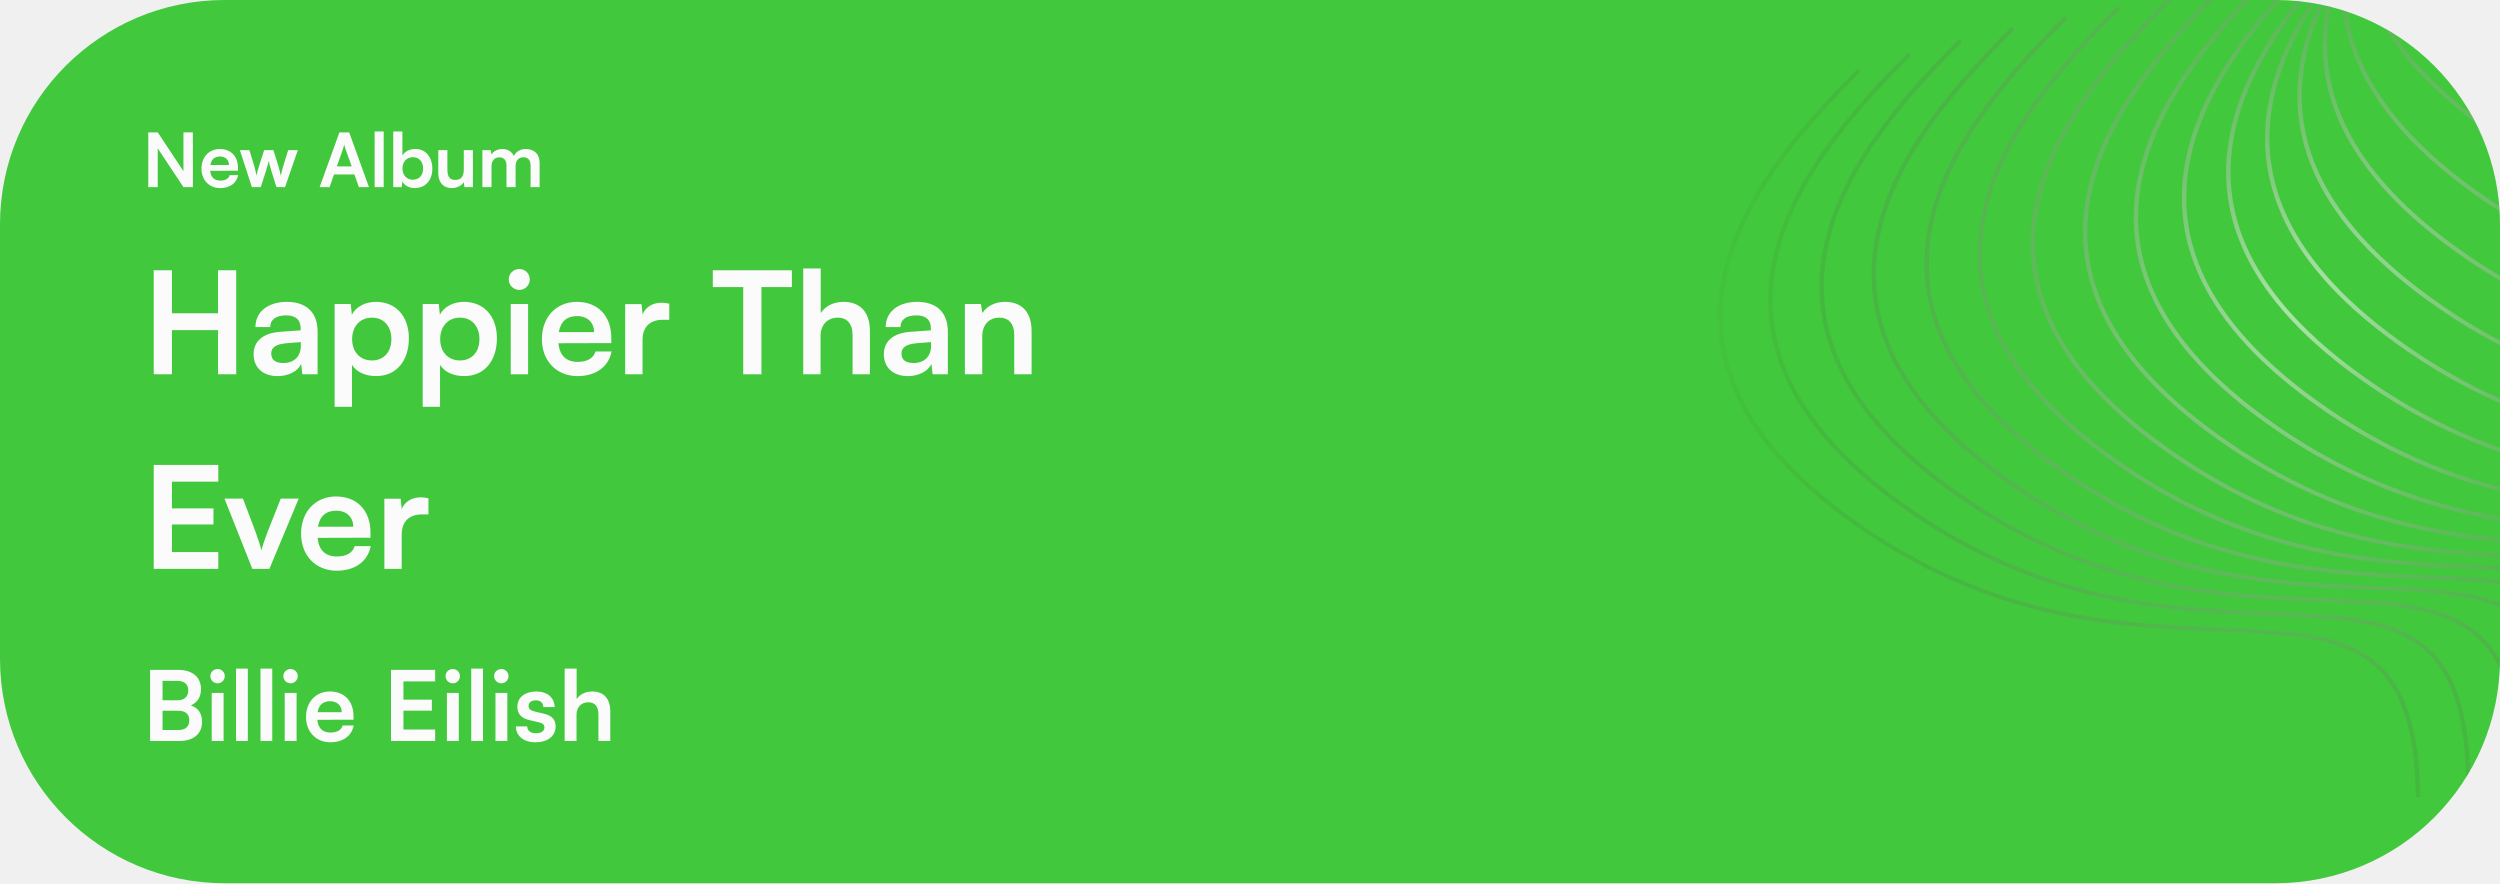
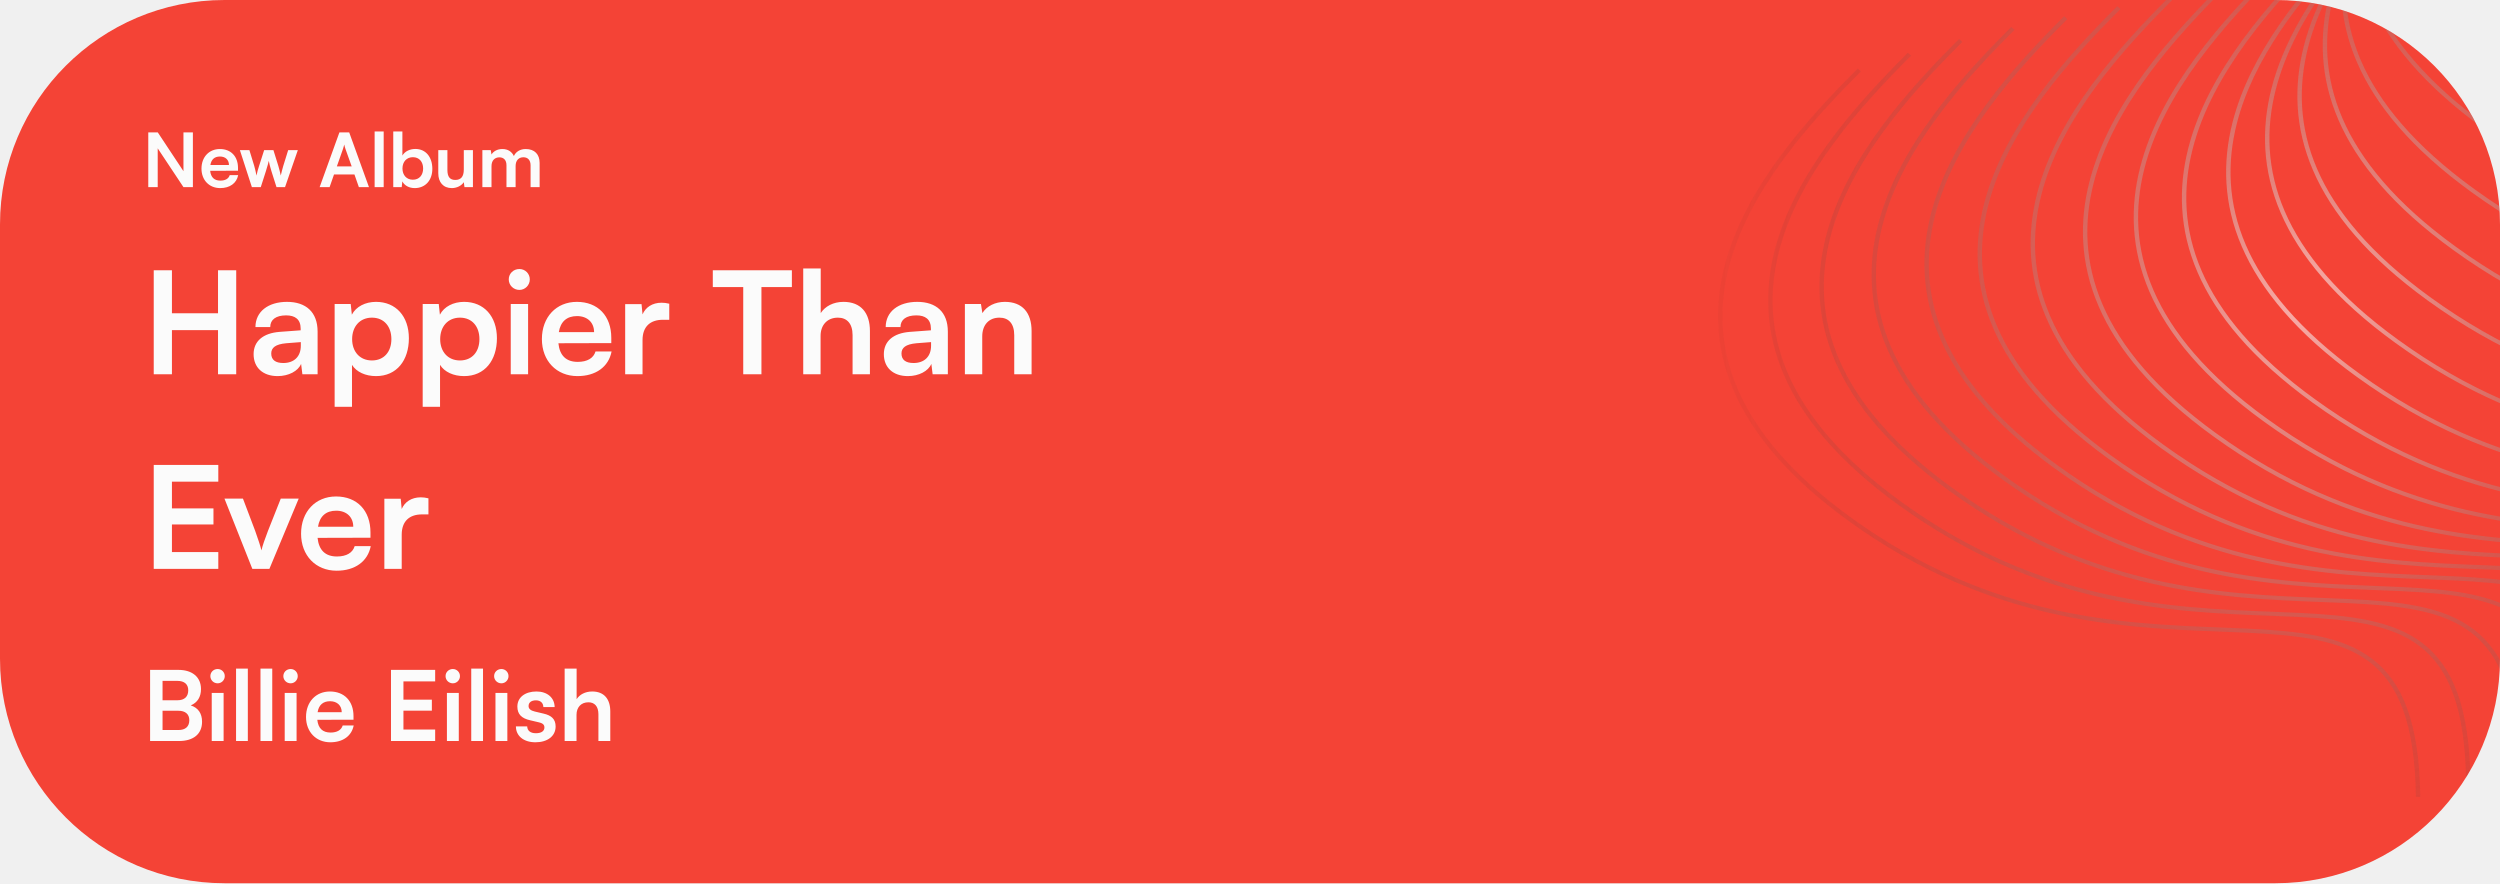
<svg xmlns="http://www.w3.org/2000/svg" width="334" height="118" viewBox="0 0 334 118" fill="none">
  <g clip-path="url(#clip0_205_228)">
-     <rect width="334" height="118" rx="30" fill="#42C83C" />
+     <rect width="334" height="118" rx="30" fill="#f44336" />
    <path fill-rule="evenodd" clip-rule="evenodd" d="M334.516 -61.663C327.755 -54.919 319.36 -45.674 316.702 -35.18C315.871 -31.901 315.6 -28.499 316.113 -25.013C315.553 -22.546 315.316 -20.011 315.496 -17.425C315.429 -17.186 315.365 -16.947 315.304 -16.707C314.832 -14.843 314.541 -12.939 314.472 -11.003C314.153 -10.097 313.873 -9.181 313.639 -8.255C313.569 -7.978 313.502 -7.7 313.44 -7.421C307.277 -0.995 300.58 7.218 298.258 16.382C296.927 21.638 297.033 27.211 299.503 32.935C301.972 38.657 306.794 44.508 314.854 50.338C333.631 63.919 351.102 64.601 364.506 65.124C365.751 65.172 366.96 65.219 368.133 65.275C375.053 65.606 380.594 66.245 384.45 69.188C388.286 72.115 390.528 77.391 390.641 87.199L391.23 87.213C391.117 77.355 388.866 71.857 384.812 68.763C380.778 65.684 375.033 65.052 368.142 64.723C366.967 64.667 365.757 64.619 364.513 64.571C351.115 64.047 333.821 63.37 315.202 49.904C307.206 44.12 302.466 38.347 300.048 32.743C297.631 27.143 297.524 21.69 298.831 16.529C301.038 7.818 307.27 -0.05 313.223 -6.347L313.217 -6.317C313.066 -5.985 312.919 -5.651 312.777 -5.315C308.671 -0.208 305.04 5.611 303.454 11.874C302.122 17.13 302.228 22.702 304.699 28.427C307.168 34.148 311.989 39.999 320.049 45.829C338.827 59.411 356.298 60.092 369.701 60.615C370.946 60.663 372.156 60.711 373.328 60.767C380.248 61.097 385.79 61.736 389.646 64.679C393.481 67.606 395.724 72.882 395.837 82.69L396.426 82.704C396.312 72.847 394.061 67.349 390.007 64.254C385.973 61.175 380.229 60.543 373.337 60.214C372.163 60.158 370.953 60.111 369.709 60.062C356.311 59.538 339.016 58.862 320.398 45.395C312.401 39.611 307.661 33.838 305.243 28.235C302.826 22.634 302.719 17.181 304.027 12.02C305.326 6.894 308.018 2.06 311.227 -2.334C309.732 0.397 308.527 3.255 307.778 6.212C306.447 11.468 306.553 17.041 309.023 22.765C311.492 28.486 316.314 34.337 324.374 40.167C343.151 53.749 360.622 54.43 374.026 54.953L374.027 54.953L374.027 54.953L374.032 54.953L374.035 54.953C375.277 55.002 376.483 55.049 377.653 55.105C384.573 55.435 390.114 56.074 393.97 59.017C397.806 61.944 400.048 67.22 400.161 77.028L400.75 77.042C400.637 67.185 398.386 61.687 394.332 58.593C390.298 55.514 384.553 54.881 377.662 54.552C376.487 54.496 375.277 54.449 374.033 54.4C360.635 53.876 343.341 53.2 324.723 39.733C316.726 33.949 311.986 28.176 309.568 22.573C307.151 16.972 307.044 11.52 308.351 6.358C309.027 3.69 310.081 1.101 311.389 -1.388C311.31 -1.11 311.234 -0.83 311.163 -0.55C309.832 4.706 309.938 10.278 312.408 16.003C314.878 21.724 319.699 27.575 327.759 33.405C346.536 46.987 364.007 47.668 377.411 48.191L377.413 48.191C378.657 48.239 379.866 48.287 381.038 48.343C387.958 48.673 393.5 49.312 397.356 52.255C401.191 55.182 403.434 60.458 403.547 70.266L404.136 70.28C404.022 60.422 401.771 54.925 397.717 51.83C393.683 48.751 387.939 48.119 381.047 47.79C379.872 47.734 378.662 47.687 377.419 47.638C364.021 47.114 346.726 46.438 328.108 32.971C320.111 27.187 315.371 21.414 312.953 15.811C310.536 10.21 310.429 4.757 311.737 -0.404C312.049 -1.637 312.442 -2.854 312.904 -4.051C312.526 -0.061 313.062 4.077 314.884 8.298C317.353 14.02 322.174 19.871 330.234 25.701C349.012 39.282 366.483 39.964 379.887 40.486C381.131 40.535 382.341 40.582 383.513 40.638C390.434 40.969 395.975 41.607 399.831 44.55C403.666 47.478 405.909 52.753 406.022 62.562L406.611 62.575C406.497 52.718 404.246 47.22 400.192 44.126C396.158 41.047 390.414 40.415 383.522 40.086C382.348 40.029 381.138 39.982 379.894 39.933C366.496 39.41 349.201 38.733 330.583 25.267C322.586 19.483 317.847 13.71 315.428 8.106C313.458 3.54 313.023 -0.928 313.638 -5.219C313.889 -5.607 314.144 -5.991 314.405 -6.372C314.5 -6.486 314.596 -6.599 314.691 -6.712C314.993 -4.555 315.595 -2.366 316.549 -0.154C319.019 5.567 323.84 11.418 331.9 17.248C350.677 30.83 368.148 31.511 381.552 32.034C382.797 32.082 384.007 32.13 385.179 32.186C392.099 32.516 397.641 33.155 401.497 36.098C405.332 39.025 407.575 44.301 407.688 54.109L408.277 54.123C408.163 44.266 405.912 38.768 401.858 35.673C397.824 32.594 392.08 31.962 385.188 31.633C384.013 31.577 382.803 31.529 381.56 31.481C368.162 30.957 350.867 30.281 332.249 16.814C324.252 11.03 319.512 5.257 317.094 -0.346C316.079 -2.697 315.472 -5.023 315.205 -7.311C315.906 -8.121 316.613 -8.91 317.32 -9.679C317.388 -9.512 317.458 -9.344 317.531 -9.177C320 -3.455 324.821 2.396 332.881 8.226C351.658 21.807 369.13 22.488 382.533 23.011L382.536 23.011L382.539 23.011L382.544 23.012L382.549 23.012C383.789 23.06 384.993 23.107 386.16 23.163C393.08 23.494 398.622 24.132 402.478 27.075C406.313 30.003 408.556 35.278 408.669 45.086L409.258 45.1C409.144 35.243 406.893 29.745 402.839 26.651C398.805 23.572 393.061 22.94 386.169 22.61C384.995 22.554 383.784 22.507 382.541 22.458C369.143 21.934 351.848 21.258 333.23 7.792C325.233 2.007 320.493 -3.766 318.075 -9.369C317.963 -9.629 317.856 -9.888 317.754 -10.148C318.804 -11.276 319.85 -12.357 320.87 -13.386C323.641 -9.356 327.684 -5.285 333.298 -1.225C352.075 12.357 369.546 13.038 382.95 13.561C384.194 13.61 385.404 13.657 386.576 13.713C393.497 14.043 399.038 14.682 402.894 17.625C406.729 20.552 408.972 25.828 409.085 35.636L409.674 35.65C409.56 25.793 407.309 20.295 403.255 17.2C399.221 14.121 393.477 13.489 386.585 13.16C385.411 13.104 384.201 13.057 382.957 13.008C369.559 12.484 352.264 11.808 333.646 -1.659C328.019 -5.728 324.005 -9.793 321.278 -13.796L321.462 -13.982L321.704 -14.223L321.268 -14.61C321.162 -14.504 321.055 -14.397 320.948 -14.29C320.912 -14.345 320.875 -14.401 320.839 -14.456C322.59 -16.401 324.356 -18.216 326.028 -19.884L325.593 -20.271C323.961 -18.643 322.233 -16.87 320.515 -14.968C320.295 -15.321 320.086 -15.674 319.886 -16.026C322.924 -19.99 326.328 -23.569 329.413 -26.647L328.978 -27.034C325.951 -24.014 322.597 -20.494 319.577 -16.584C319.251 -17.187 318.954 -17.787 318.683 -18.386C322.399 -24.508 327.47 -29.943 331.889 -34.351L331.453 -34.738C327.126 -30.422 322.129 -25.08 318.396 -19.043C318.063 -19.834 317.776 -20.622 317.532 -21.407C321.101 -29.757 327.868 -37.131 333.554 -42.804L333.119 -43.191C327.585 -37.671 320.957 -30.475 317.276 -22.292C317.033 -23.19 316.846 -24.084 316.711 -24.973C316.758 -25.177 316.807 -25.381 316.859 -25.584C319.479 -35.924 327.772 -45.079 334.536 -51.826L334.1 -52.213C327.528 -45.657 319.411 -36.737 316.521 -26.605C316.287 -29.482 316.582 -32.299 317.275 -35.034C319.895 -45.375 328.188 -54.529 334.952 -61.276L334.516 -61.663ZM314.565 -7.747C314.494 -7.609 314.425 -7.471 314.356 -7.333C314.43 -7.439 314.504 -7.544 314.579 -7.649L314.569 -7.751L314.565 -7.747ZM316.271 -9.925C316.483 -10.199 316.697 -10.471 316.912 -10.741C316.829 -10.972 316.75 -11.204 316.674 -11.435C316.291 -10.828 315.922 -10.215 315.567 -9.595C315.736 -9.765 315.905 -9.934 316.073 -10.101L316.271 -9.925ZM320.538 -13.877C319.927 -13.261 319.304 -12.626 318.676 -11.972C319.261 -12.668 319.852 -13.35 320.446 -14.017L320.506 -13.926L320.538 -13.877ZM320.118 -14.527C319.907 -14.862 319.705 -15.197 319.511 -15.532C318.664 -14.407 317.85 -13.253 317.081 -12.071C317.162 -11.805 317.248 -11.538 317.34 -11.272C318.25 -12.393 319.182 -13.479 320.118 -14.527ZM314.411 -8.723L314.337 -8.585C314.382 -8.752 314.429 -8.918 314.477 -9.084C314.48 -9.011 314.483 -8.938 314.487 -8.865L314.411 -8.723ZM316.445 -12.17C315.959 -11.414 315.491 -10.647 315.045 -9.869C315.042 -10.209 315.046 -10.548 315.057 -10.886C315.368 -11.761 315.716 -12.627 316.097 -13.482C316.2 -13.045 316.316 -12.608 316.445 -12.17ZM319.196 -16.087C318.389 -15.024 317.608 -13.932 316.867 -12.815C316.726 -13.331 316.605 -13.846 316.501 -14.359C317.054 -15.523 317.666 -16.667 318.326 -17.788C318.592 -17.222 318.882 -16.655 319.196 -16.087ZM318.028 -18.44C318.001 -18.502 317.974 -18.565 317.947 -18.627C317.665 -19.281 317.413 -19.933 317.192 -20.582C316.768 -19.52 316.398 -18.443 316.09 -17.352C316.139 -16.685 316.216 -16.015 316.323 -15.341C316.849 -16.392 317.42 -17.425 318.028 -18.44ZM315.889 -14.445C315.806 -14.868 315.735 -15.29 315.676 -15.711C315.471 -14.785 315.312 -13.851 315.205 -12.908C315.421 -13.424 315.649 -13.936 315.889 -14.445ZM316.911 -21.454C316.588 -20.689 316.292 -19.915 316.026 -19.133C316.027 -20.583 316.158 -22.016 316.4 -23.429C316.541 -22.773 316.711 -22.115 316.911 -21.454ZM292.347 19.826C295.006 9.332 303.401 0.087 310.162 -6.658L310.597 -6.271C303.833 0.477 295.54 9.631 292.92 19.972C291.613 25.133 291.72 30.586 294.137 36.187C296.555 41.79 301.295 47.563 309.292 53.347C327.91 66.814 345.204 67.49 358.602 68.014C359.846 68.063 361.056 68.11 362.231 68.166C369.122 68.495 374.867 69.127 378.901 72.206C382.955 75.301 385.206 80.799 385.319 90.656L384.731 90.642C384.617 80.834 382.375 75.558 378.539 72.631C374.684 69.688 369.142 69.049 362.222 68.719C361.049 68.663 359.84 68.615 358.595 68.567C345.191 68.044 327.72 67.363 308.943 53.781C300.883 47.951 296.061 42.1 293.592 36.379C291.122 30.654 291.016 25.082 292.347 19.826ZM303.726 -4.08C296.965 2.664 288.57 11.909 285.912 22.403C284.58 27.659 284.686 33.232 287.156 38.956C289.626 44.678 294.447 50.529 302.507 56.358C321.284 69.94 338.755 70.621 352.159 71.144L352.159 71.144C353.404 71.193 354.614 71.24 355.786 71.296C362.706 71.626 368.248 72.265 372.104 75.208C375.939 78.136 378.182 83.411 378.295 93.219L378.884 93.233C378.77 83.376 376.519 77.878 372.465 74.784C368.431 71.705 362.687 71.073 355.795 70.743C354.621 70.687 353.41 70.64 352.167 70.591C338.769 70.067 321.474 69.391 302.856 55.925C294.859 50.14 290.119 44.367 287.701 38.764C285.284 33.163 285.177 27.711 286.485 22.549C289.105 12.209 297.398 3.054 304.162 -3.693L303.726 -4.08ZM279.127 24.358C281.786 13.864 290.181 4.619 296.942 -2.125L297.377 -1.738C290.613 5.009 282.32 14.164 279.7 24.504C278.393 29.666 278.5 35.118 280.917 40.719C283.335 46.322 288.075 52.095 296.071 57.88C314.689 71.346 331.984 72.022 345.382 72.546C346.626 72.595 347.836 72.642 349.01 72.698C355.902 73.027 361.647 73.659 365.681 76.739C369.735 79.833 371.986 85.331 372.099 95.188L371.51 95.174C371.397 85.366 369.155 80.091 365.319 77.163C361.463 74.22 355.922 73.581 349.002 73.251C347.829 73.195 346.62 73.148 345.375 73.099C331.971 72.576 314.5 71.895 295.723 58.313C287.663 52.484 282.841 46.633 280.372 40.911C277.902 35.187 277.795 29.614 279.127 24.358ZM289.952 -0.558C283.191 6.187 274.796 15.432 272.138 25.926C270.806 31.181 270.912 36.754 273.383 42.479C275.852 48.2 280.673 54.051 288.734 59.881C307.511 73.463 324.982 74.144 338.386 74.667C339.63 74.715 340.84 74.763 342.012 74.819C348.933 75.149 354.474 75.788 358.33 78.731C362.165 81.658 364.408 86.934 364.521 96.742L365.11 96.756C364.996 86.898 362.745 81.401 358.691 78.306C354.657 75.227 348.913 74.595 342.021 74.266C340.847 74.21 339.637 74.162 338.393 74.114C324.995 73.59 307.7 72.914 289.082 59.447C281.085 53.663 276.346 47.89 273.927 42.287C271.511 36.686 271.403 31.233 272.711 26.072C275.331 15.731 283.624 6.576 290.388 -0.171L289.952 -0.558ZM265.051 27.304C267.71 16.811 276.105 7.565 282.866 0.821L283.301 1.208C276.538 7.955 268.244 17.11 265.625 27.45C264.317 32.612 264.424 38.065 266.841 43.665C269.259 49.268 273.999 55.041 281.996 60.826C300.614 74.292 317.909 74.969 331.307 75.492C332.55 75.541 333.76 75.588 334.935 75.644C341.827 75.974 347.571 76.606 351.605 79.685C355.659 82.779 357.91 88.277 358.024 98.134L357.435 98.12C357.322 88.312 355.079 83.037 351.243 80.109C347.388 77.166 341.846 76.528 334.926 76.197C333.754 76.141 332.544 76.094 331.299 76.045C317.895 75.523 300.424 74.841 281.647 61.26C273.587 55.43 268.765 49.579 266.296 43.857C263.826 38.133 263.72 32.56 265.051 27.304ZM275.764 2.168C269.003 8.912 260.608 18.157 257.95 28.651C256.618 33.907 256.724 39.48 259.195 45.204C261.664 50.925 266.485 56.776 274.545 62.606C293.323 76.188 310.794 76.869 324.198 77.392C325.442 77.441 326.652 77.488 327.824 77.544C334.744 77.874 340.286 78.513 344.142 81.456C347.977 84.383 350.22 89.659 350.333 99.467L350.922 99.481C350.808 89.624 348.557 84.126 344.503 81.031C340.469 77.953 334.725 77.32 327.833 76.991C326.659 76.935 325.449 76.888 324.205 76.839C310.807 76.315 293.512 75.639 274.894 62.172C266.897 56.388 262.158 50.615 259.739 45.012C257.323 39.411 257.215 33.958 258.523 28.797C261.143 18.456 269.436 9.302 276.2 2.555L275.764 2.168ZM250.891 30.084C253.549 19.59 261.944 10.345 268.705 3.601L269.141 3.988C262.377 10.735 254.084 19.89 251.464 30.23C250.156 35.392 250.264 40.844 252.68 46.445C255.099 52.048 259.838 57.821 267.835 63.606C286.453 77.072 303.748 77.748 317.146 78.272C318.39 78.321 319.6 78.368 320.774 78.424C327.666 78.754 333.41 79.386 337.444 82.465C341.498 85.559 343.749 91.057 343.863 100.914L343.274 100.9C343.161 91.092 340.918 85.817 337.083 82.889C333.227 79.946 327.686 79.308 320.765 78.977C319.593 78.921 318.383 78.874 317.139 78.825C303.735 78.302 286.264 77.621 267.487 64.04C259.426 58.21 254.605 52.359 252.136 46.637C249.665 40.913 249.559 35.34 250.891 30.084ZM261.736 5.207C254.975 11.951 246.58 21.197 243.921 31.69C242.59 36.946 242.696 42.519 245.166 48.243C247.636 53.965 252.457 59.816 260.517 65.646C279.294 79.227 296.765 79.909 310.169 80.431L310.169 80.431C311.414 80.48 312.624 80.527 313.796 80.583C320.716 80.914 326.258 81.552 330.114 84.495C333.949 87.423 336.192 92.698 336.305 102.506L336.894 102.52C336.78 92.663 334.529 87.165 330.475 84.071C326.441 80.992 320.697 80.36 313.805 80.031C312.63 79.974 311.42 79.927 310.177 79.878C296.779 79.355 279.484 78.678 260.866 65.212C252.869 59.428 248.129 53.654 245.711 48.051C243.294 42.451 243.187 36.998 244.495 31.837C247.115 21.496 255.408 12.341 262.171 5.594L261.736 5.207ZM237.075 33.529C239.734 23.036 248.129 13.791 254.89 7.046L255.325 7.433C248.562 14.18 240.268 23.335 237.649 33.676C236.341 38.837 236.448 44.29 238.865 49.891C241.283 55.494 246.023 61.267 254.02 67.051C272.638 80.518 289.933 81.194 303.33 81.718C304.574 81.766 305.784 81.814 306.959 81.87C313.85 82.199 319.595 82.831 323.629 85.91C327.683 89.005 329.934 94.502 330.048 104.36L329.459 104.346C329.346 94.538 327.103 89.262 323.267 86.335C319.412 83.392 313.87 82.753 306.95 82.422C305.778 82.366 304.568 82.319 303.323 82.271L303.323 82.271C289.919 81.748 272.448 81.067 253.671 67.485C245.611 61.655 240.789 55.804 238.32 50.083C235.85 44.358 235.744 38.785 237.075 33.529ZM248.191 9.159C241.43 15.903 233.035 25.148 230.377 35.642C229.045 40.898 229.151 46.471 231.622 52.195C234.091 57.917 238.912 63.768 246.972 69.597C265.749 83.179 283.221 83.86 296.624 84.383L296.624 84.383L296.624 84.383C297.869 84.432 299.079 84.479 300.251 84.535C307.171 84.865 312.713 85.504 316.569 88.447C320.404 91.375 322.647 96.65 322.76 106.458L323.349 106.472C323.235 96.615 320.984 91.117 316.93 88.023C312.896 84.944 307.152 84.311 300.26 83.982C299.086 83.926 297.875 83.879 296.632 83.83C283.234 83.306 265.939 82.63 247.321 69.164C239.324 63.379 234.584 57.606 232.166 52.003C229.749 46.403 229.642 40.95 230.95 35.788C233.57 25.448 241.863 16.293 248.627 9.546L248.191 9.159Z" fill="url(#paint0_radial_205_228)" fill-opacity="0.58" />
    <path d="M21.07 25V19.82L24.51 25H25.77V17.69H24.51V22.87L21.08 17.69H19.81V25H21.07ZM29.418 25.13C30.708 25.13 31.608 24.48 31.818 23.4H30.688C30.548 23.87 30.108 24.13 29.438 24.13C28.628 24.13 28.168 23.69 28.078 22.82L31.798 22.81V22.44C31.798 20.9 30.858 19.91 29.378 19.91C27.928 19.91 26.918 20.98 26.918 22.53C26.918 24.06 27.948 25.13 29.418 25.13ZM29.388 20.91C30.118 20.91 30.588 21.36 30.588 22.04H28.108C28.228 21.3 28.668 20.91 29.388 20.91ZM33.65 25H34.84L35.52 22.88C35.77 22.07 35.86 21.72 35.91 21.49C35.95 21.74 36.06 22.21 36.26 22.86L36.94 25H38.08L39.79 20.06H38.5L37.84 22.18C37.75 22.49 37.59 23.08 37.51 23.45C37.45 23.12 37.25 22.38 37.19 22.18L36.53 20.06H35.29L34.61 22.18C34.45 22.67 34.36 22.98 34.27 23.46C34.18 23 34.08 22.57 33.97 22.18L33.32 20.06H32.05L33.65 25ZM44.034 25L44.624 23.31H47.354L47.944 25H49.294L46.654 17.69H45.344L42.704 25H44.034ZM45.834 19.87C45.904 19.67 45.964 19.45 45.994 19.31C46.014 19.46 46.084 19.68 46.144 19.87L46.984 22.23H45.004L45.834 19.87ZM51.26 25V17.56H50.05V25H51.26ZM53.67 25L53.75 24.23C54.04 24.8 54.67 25.13 55.41 25.13C56.83 25.13 57.76 24.08 57.76 22.56C57.76 21 56.9 19.9 55.49 19.9C54.74 19.9 54.08 20.23 53.76 20.78V17.56H52.54V25H53.67ZM53.77 22.51C53.77 21.62 54.32 21 55.16 21C56.02 21 56.53 21.63 56.53 22.51C56.53 23.39 56.02 24.01 55.16 24.01C54.32 24.01 53.77 23.4 53.77 22.51ZM61.964 20.06V22.65C61.964 23.59 61.594 24.04 60.824 24.04C60.144 24.04 59.774 23.66 59.774 22.72V20.06H58.554V23.15C58.554 24.36 59.224 25.13 60.364 25.13C61.024 25.13 61.664 24.81 61.964 24.34L62.054 25H63.184V20.06H61.964ZM65.665 25V22.2C65.665 21.4 66.135 21.02 66.715 21.02C67.294 21.02 67.665 21.39 67.665 22.08V25H68.885V22.2C68.885 21.39 69.335 21.01 69.924 21.01C70.504 21.01 70.885 21.38 70.885 22.09V25H72.094V21.77C72.094 20.63 71.434 19.91 70.234 19.91C69.484 19.91 68.904 20.28 68.654 20.85C68.394 20.28 67.874 19.91 67.124 19.91C66.415 19.91 65.915 20.23 65.665 20.64L65.564 20.06H64.445V25H65.665Z" fill="#FBFBFB" />
    <path d="M20.053 99H23.901C25.864 99 26.995 98.051 26.995 96.426C26.995 95.321 26.488 94.567 25.487 94.242C26.384 93.865 26.852 93.111 26.852 92.058C26.852 90.472 25.708 89.497 23.836 89.497H20.053V99ZM23.693 90.966C24.629 90.966 25.149 91.408 25.149 92.227C25.149 93.072 24.642 93.553 23.732 93.553H21.717V90.966H23.693ZM23.836 94.957C24.759 94.957 25.292 95.412 25.292 96.218C25.292 97.076 24.772 97.531 23.836 97.531H21.717V94.957H23.836ZM29.08 91.291C29.6 91.291 30.029 90.862 30.029 90.329C30.029 89.796 29.6 89.38 29.08 89.38C28.534 89.38 28.105 89.796 28.105 90.329C28.105 90.862 28.534 91.291 29.08 91.291ZM28.287 99H29.873V92.578H28.287V99ZM33.11 99V89.328H31.537V99H33.11ZM36.373 99V89.328H34.8V99H36.373ZM38.83 91.291C39.35 91.291 39.779 90.862 39.779 90.329C39.779 89.796 39.35 89.38 38.83 89.38C38.284 89.38 37.855 89.796 37.855 90.329C37.855 90.862 38.284 91.291 38.83 91.291ZM38.037 99H39.623V92.578H38.037V99ZM44.134 99.169C45.811 99.169 46.981 98.324 47.254 96.92H45.785C45.603 97.531 45.031 97.869 44.16 97.869C43.107 97.869 42.509 97.297 42.392 96.166L47.228 96.153V95.672C47.228 93.67 46.006 92.383 44.082 92.383C42.197 92.383 40.884 93.774 40.884 95.789C40.884 97.778 42.223 99.169 44.134 99.169ZM44.095 93.683C45.044 93.683 45.655 94.268 45.655 95.152H42.431C42.587 94.19 43.159 93.683 44.095 93.683ZM58.138 99V97.466H53.9V94.944H57.696V93.475H53.9V91.031H58.138V89.497H52.236V99H58.138ZM60.501 91.291C61.021 91.291 61.45 90.862 61.45 90.329C61.45 89.796 61.021 89.38 60.501 89.38C59.955 89.38 59.526 89.796 59.526 90.329C59.526 90.862 59.955 91.291 60.501 91.291ZM59.708 99H61.294V92.578H59.708V99ZM64.531 99V89.328H62.958V99H64.531ZM66.988 91.291C67.508 91.291 67.937 90.862 67.937 90.329C67.937 89.796 67.508 89.38 66.988 89.38C66.442 89.38 66.013 89.796 66.013 90.329C66.013 90.862 66.442 91.291 66.988 91.291ZM66.195 99H67.781V92.578H66.195V99ZM68.926 97.05C68.926 98.311 69.94 99.169 71.539 99.169C73.125 99.169 74.23 98.363 74.23 97.063C74.23 96.075 73.684 95.581 72.605 95.334L71.448 95.061C70.902 94.931 70.616 94.697 70.616 94.333C70.616 93.852 70.98 93.566 71.604 93.566C72.215 93.566 72.579 93.917 72.592 94.463H74.1C74.087 93.215 73.112 92.383 71.669 92.383C70.187 92.383 69.121 93.137 69.121 94.398C69.121 95.425 69.68 95.971 70.837 96.231L71.994 96.504C72.566 96.634 72.735 96.868 72.735 97.193C72.735 97.661 72.332 97.96 71.591 97.96C70.863 97.96 70.447 97.609 70.434 97.05H68.926ZM77.023 99V95.49C77.023 94.528 77.608 93.826 78.609 93.826C79.415 93.826 79.948 94.346 79.948 95.425V99H81.534V95.048C81.534 93.384 80.702 92.383 79.116 92.383C78.193 92.383 77.439 92.786 77.036 93.41V89.328H75.437V99H77.023Z" fill="#FBFBFB" />
    <path d="M22.971 50V44.11H29.127V50H31.559V36.111H29.127V41.849H22.971V36.111H20.539V50H22.971ZM37.092 50.247C38.555 50.247 39.828 49.582 40.227 48.613L40.398 50H42.431V44.3C42.431 41.697 40.873 40.329 38.346 40.329C35.8 40.329 34.128 41.659 34.128 43.692H36.104C36.104 42.704 36.864 42.134 38.232 42.134C39.41 42.134 40.17 42.647 40.17 43.92V44.129L37.358 44.338C35.135 44.509 33.881 45.592 33.881 47.321C33.881 49.088 35.097 50.247 37.092 50.247ZM37.852 48.499C36.807 48.499 36.237 48.081 36.237 47.226C36.237 46.466 36.788 45.991 38.232 45.858L40.189 45.706V46.2C40.189 47.644 39.277 48.499 37.852 48.499ZM44.708 54.351H47.026V48.746C47.615 49.696 48.831 50.247 50.237 50.247C53.03 50.247 54.626 48.119 54.626 45.193C54.626 42.248 52.878 40.329 50.237 40.329C48.812 40.329 47.577 40.956 47.007 42.039L46.855 40.614H44.708V54.351ZM47.045 45.307C47.045 43.616 48.09 42.438 49.686 42.438C51.32 42.438 52.289 43.635 52.289 45.307C52.289 46.979 51.32 48.157 49.686 48.157C48.09 48.157 47.045 46.998 47.045 45.307ZM56.471 54.351H58.789V48.746C59.378 49.696 60.594 50.247 62 50.247C64.793 50.247 66.389 48.119 66.389 45.193C66.389 42.248 64.641 40.329 62 40.329C60.575 40.329 59.34 40.956 58.77 42.039L58.618 40.614H56.471V54.351ZM58.808 45.307C58.808 43.616 59.853 42.438 61.449 42.438C63.083 42.438 64.052 43.635 64.052 45.307C64.052 46.979 63.083 48.157 61.449 48.157C59.853 48.157 58.808 46.998 58.808 45.307ZM69.394 38.733C70.154 38.733 70.781 38.106 70.781 37.327C70.781 36.548 70.154 35.94 69.394 35.94C68.596 35.94 67.969 36.548 67.969 37.327C67.969 38.106 68.596 38.733 69.394 38.733ZM68.235 50H70.553V40.614H68.235V50ZM77.147 50.247C79.598 50.247 81.308 49.012 81.707 46.96H79.56C79.294 47.853 78.458 48.347 77.185 48.347C75.646 48.347 74.772 47.511 74.601 45.858L81.669 45.839V45.136C81.669 42.21 79.883 40.329 77.071 40.329C74.316 40.329 72.397 42.362 72.397 45.307C72.397 48.214 74.354 50.247 77.147 50.247ZM77.09 42.229C78.477 42.229 79.37 43.084 79.37 44.376H74.658C74.886 42.97 75.722 42.229 77.09 42.229ZM89.414 40.576C89.034 40.481 88.711 40.443 88.388 40.443C87.134 40.443 86.241 41.07 85.842 42.001L85.709 40.633H83.524V50H85.842V45.44C85.842 43.616 86.887 42.723 88.559 42.723H89.414V40.576ZM95.23 38.353H99.296V50H101.728V38.353H105.794V36.111H95.23V38.353ZM109.629 50V44.87C109.629 43.464 110.484 42.438 111.947 42.438C113.125 42.438 113.904 43.198 113.904 44.775V50H116.222V44.224C116.222 41.792 115.006 40.329 112.688 40.329C111.339 40.329 110.237 40.918 109.648 41.83V35.864H107.311V50H109.629ZM121.293 50.247C122.756 50.247 124.029 49.582 124.428 48.613L124.599 50H126.632V44.3C126.632 41.697 125.074 40.329 122.547 40.329C120.001 40.329 118.329 41.659 118.329 43.692H120.305C120.305 42.704 121.065 42.134 122.433 42.134C123.611 42.134 124.371 42.647 124.371 43.92V44.129L121.559 44.338C119.336 44.509 118.082 45.592 118.082 47.321C118.082 49.088 119.298 50.247 121.293 50.247ZM122.053 48.499C121.008 48.499 120.438 48.081 120.438 47.226C120.438 46.466 120.989 45.991 122.433 45.858L124.39 45.706V46.2C124.39 47.644 123.478 48.499 122.053 48.499ZM131.227 50V44.946C131.227 43.426 132.101 42.438 133.526 42.438C134.723 42.438 135.502 43.198 135.502 44.775V50H137.82V44.224C137.82 41.792 136.604 40.329 134.248 40.329C132.975 40.329 131.835 40.88 131.246 41.83L131.056 40.614H128.909V50H131.227ZM29.165 76V73.758H22.971V70.072H28.519V67.925H22.971V64.353H29.165V62.111H20.539V76H29.165ZM33.712 76H35.992L39.906 66.614H37.511L35.801 70.927C35.403 71.953 35.06 72.941 34.928 73.53C34.813 73.017 34.49 72.048 34.092 70.927L32.458 66.614H29.988L33.712 76ZM44.973 76.247C47.424 76.247 49.134 75.012 49.533 72.96H47.386C47.12 73.853 46.284 74.347 45.011 74.347C43.472 74.347 42.598 73.511 42.427 71.858L49.495 71.839V71.136C49.495 68.21 47.709 66.329 44.897 66.329C42.142 66.329 40.223 68.362 40.223 71.307C40.223 74.214 42.18 76.247 44.973 76.247ZM44.916 68.229C46.303 68.229 47.196 69.084 47.196 70.376H42.484C42.712 68.97 43.548 68.229 44.916 68.229ZM57.24 66.576C56.86 66.481 56.537 66.443 56.214 66.443C54.96 66.443 54.067 67.07 53.668 68.001L53.535 66.633H51.35V76H53.668V71.44C53.668 69.616 54.713 68.723 56.385 68.723H57.24V66.576Z" fill="#FBFBFB" />
  </g>
  <defs>
    <radialGradient id="paint0_radial_205_228" cx="0" cy="0" r="1" gradientUnits="userSpaceOnUse" gradientTransform="translate(307.981 40.641) rotate(44.6554) scale(82.2368 83.1472)">
      <stop stop-color="white" />
      <stop offset="1" stop-color="#1E1E1E" stop-opacity="0" />
      <stop offset="1" stop-color="#0E0E35" stop-opacity="0" />
      <stop offset="1" stop-color="white" stop-opacity="0" />
    </radialGradient>
    <clipPath id="clip0_205_228">
      <rect width="334" height="118" rx="30" fill="white" />
    </clipPath>
  </defs>
</svg>
